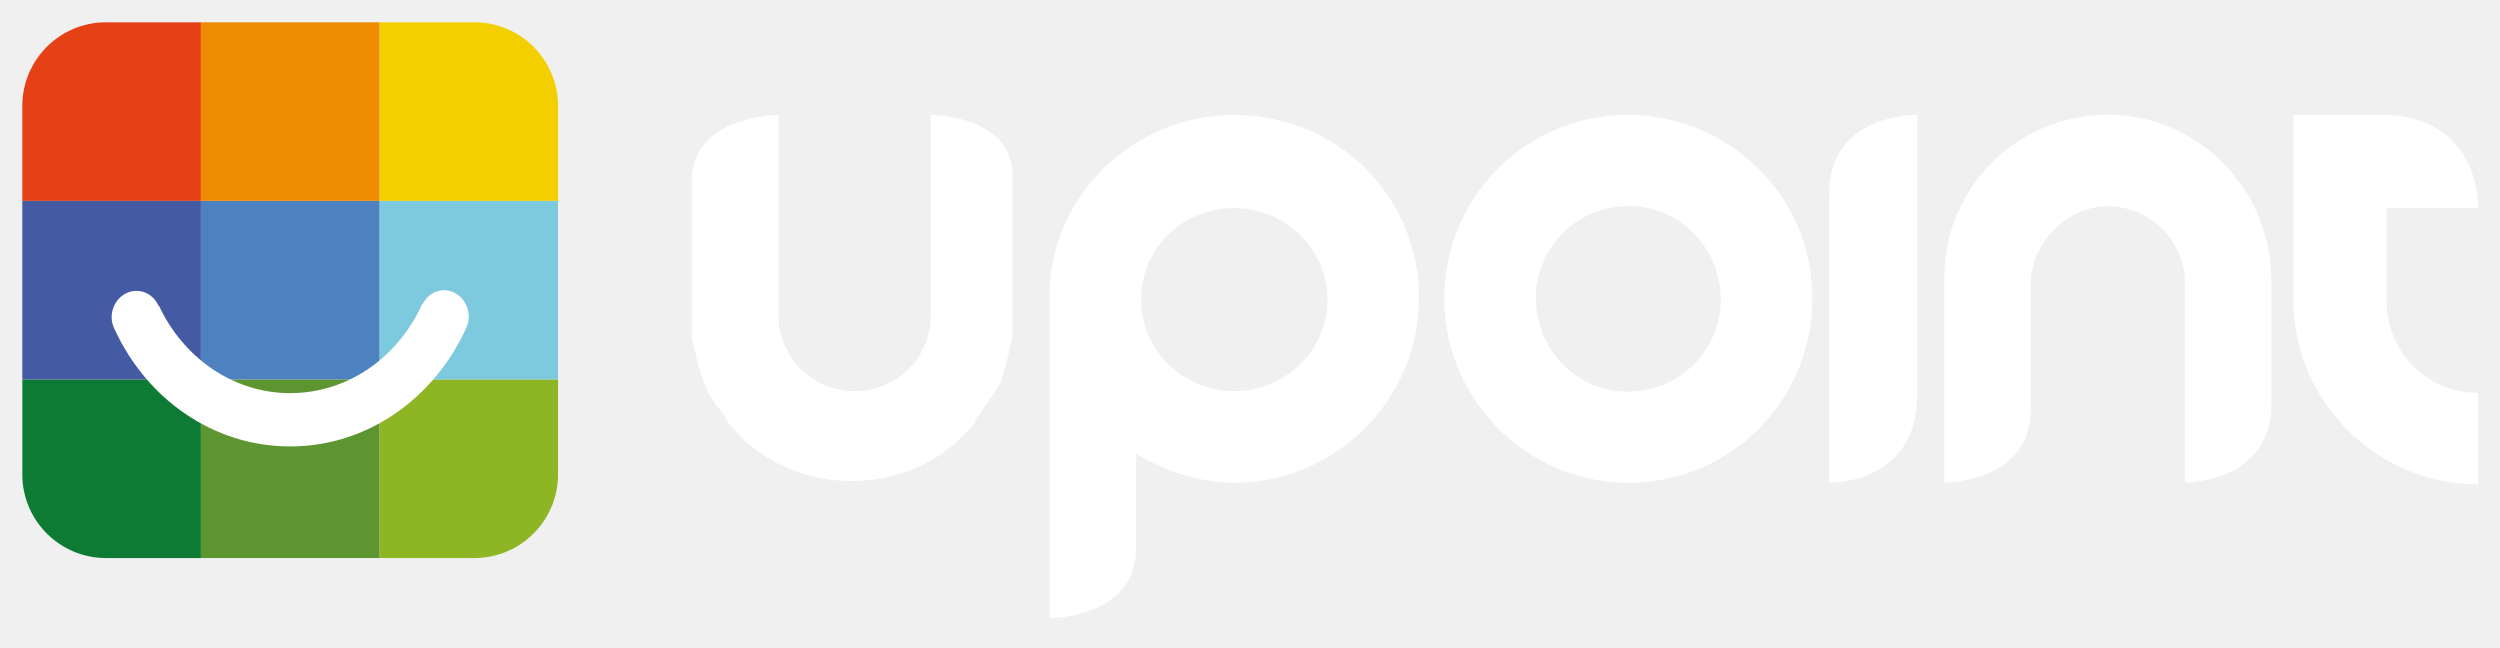
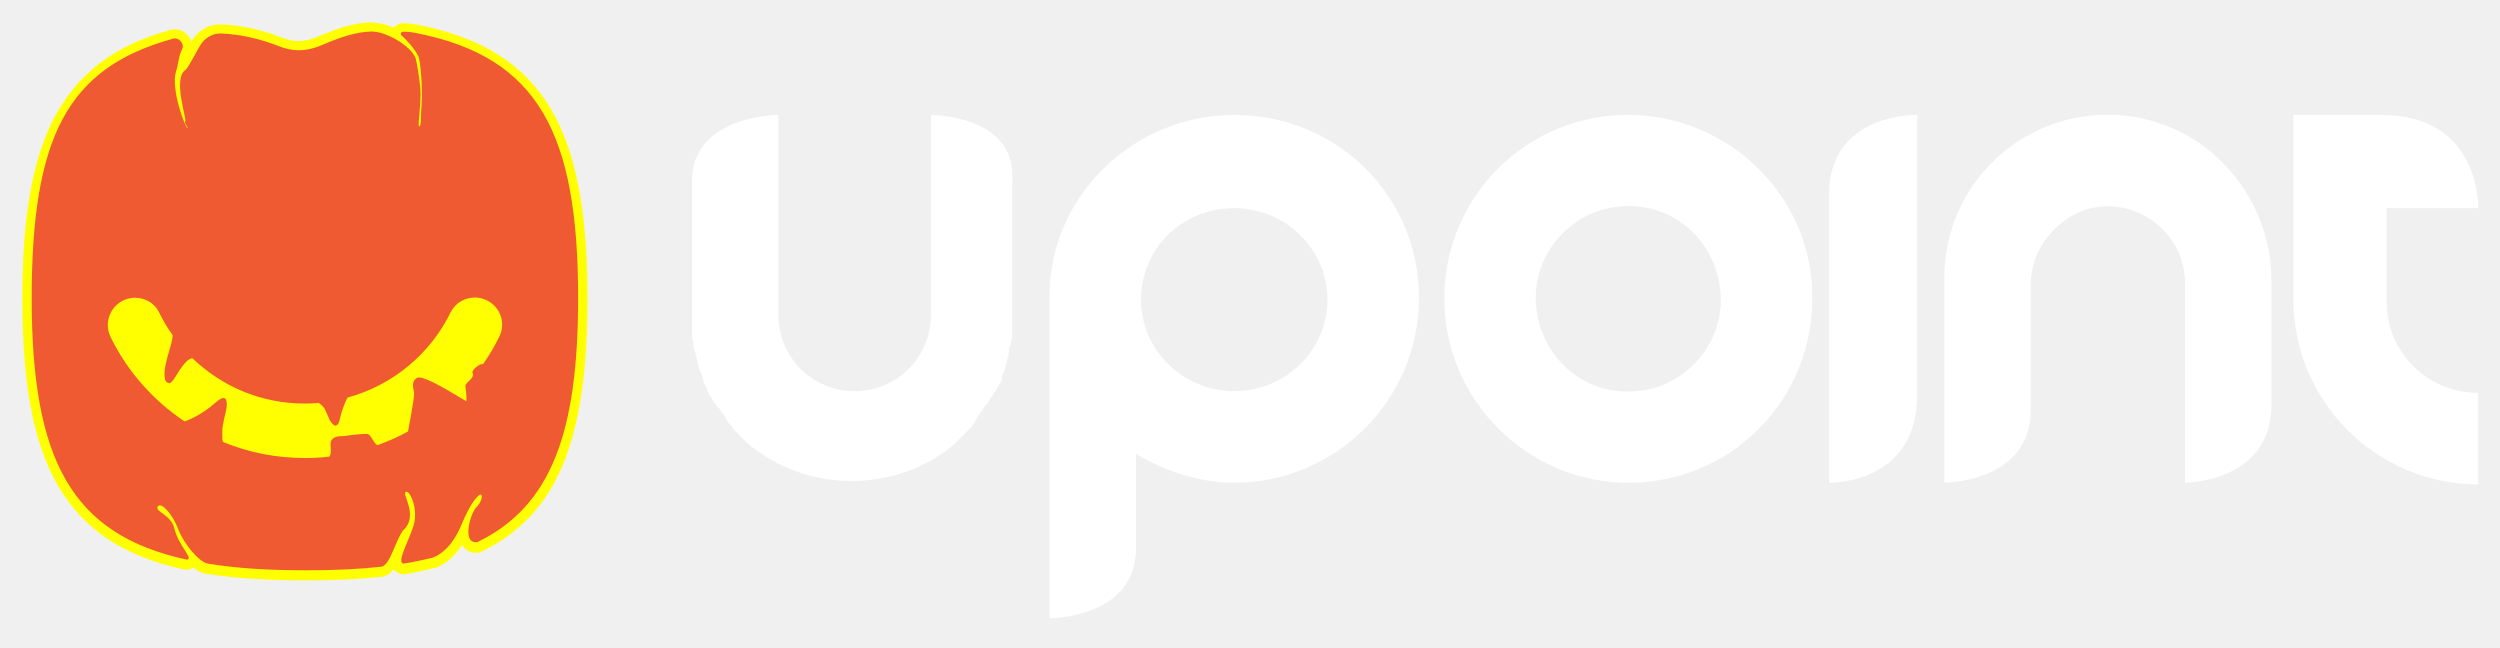
<svg xmlns="http://www.w3.org/2000/svg" width="112" height="29" viewBox="0 0 112 29" fill="none">
-   <path d="M17 17V25H21.255C23.322 25 25 23.322 25 21.255V17H17Z" fill="#8DB524" />
-   <path d="M17 17H9V25H17V17Z" fill="#5D9631" />
-   <path d="M9 17H1V21.255C1 23.322 2.678 25 4.745 25H9V17Z" fill="#0E7B35" />
-   <path d="M25 9H17V17H25V9Z" fill="#7DCADF" />
-   <path d="M17 9H9V17H17V9Z" fill="#4E81BF" />
-   <path d="M9 9H1V17H9V9Z" fill="#445AA2" />
-   <path d="M21.255 1H17V9H25V4.745C25 2.678 23.322 1 21.255 1Z" fill="#F4CF00" />
-   <path d="M17 1H9V9H17V1Z" fill="#EE8C03" />
-   <path d="M9 9V1H4.745C2.678 1 1 2.678 1 4.745V9H9Z" fill="#E54016" />
-   <path d="M21 14.194C21 13.537 20.498 13 19.885 13C19.467 13 19.105 13.269 18.923 13.642L18.909 13.627C17.85 15.985 15.606 17.612 13 17.612C10.422 17.612 8.192 16 7.118 13.687L7.105 13.701C6.923 13.298 6.547 13.03 6.115 13.03C5.502 13.03 5 13.567 5 14.224C5 14.433 5.07 14.627 5.153 14.791C6.589 17.881 9.557 20 13 20C16.484 20 19.467 17.821 20.889 14.687C20.958 14.537 21 14.373 21 14.194Z" fill="white" />
-   <g clip-path="url(#clip0_205_3200)">
-     <path fill-rule="evenodd" clip-rule="evenodd" d="M73.288 17.525C70.707 17.753 68.657 15.627 68.809 13.046C68.961 11.072 70.555 9.401 72.605 9.249C75.186 9.022 77.236 11.148 77.084 13.729C76.932 15.703 75.338 17.373 73.288 17.525ZM73.212 5.15C68.429 4.998 64.557 8.87 64.709 13.653C64.861 17.98 68.353 21.473 72.681 21.625C77.464 21.776 81.336 17.904 81.184 13.121C81.108 8.794 77.54 5.302 73.212 5.15Z" fill="white" />
+   <mask id="mask0_18_8" style="mask-type:alpha" maskUnits="userSpaceOnUse" x="31" y="4" width="81" height="25">
+     <path d="M111.476 4H31V28.295H111.476V4Z" fill="white" />
+   </mask>
+   <g mask="url(#mask0_18_8)">
+     <path fill-rule="evenodd" clip-rule="evenodd" d="M73.288 17.525C70.707 17.753 68.657 15.627 68.809 13.046C68.96 11.072 70.555 9.401 72.605 9.249C75.186 9.022 77.236 11.148 77.084 13.729C76.932 15.703 75.338 17.373 73.288 17.525ZM73.212 5.15C68.429 4.998 64.557 8.87 64.709 13.653C64.861 17.98 68.353 21.473 72.681 21.625C77.464 21.776 81.335 17.904 81.184 13.121C81.108 8.794 77.54 5.302 73.212 5.15Z" fill="white" />
    <path fill-rule="evenodd" clip-rule="evenodd" d="M55.294 17.525C53.017 17.525 51.119 15.703 51.119 13.425C51.119 11.148 52.941 9.325 55.294 9.325C57.572 9.325 59.47 11.148 59.47 13.425C59.47 15.703 57.572 17.525 55.294 17.525ZM55.294 5.15C50.815 5.15 47.095 8.718 47.019 13.121V27.698C47.019 27.698 50.891 27.698 50.891 24.585V20.334C52.182 21.093 53.7 21.625 55.294 21.625C59.85 21.625 63.57 17.904 63.57 13.349C63.57 8.794 59.926 5.15 55.294 5.15Z" fill="white" />
    <path fill-rule="evenodd" clip-rule="evenodd" d="M41.705 5.15V14.108C41.705 16.006 40.187 17.525 38.288 17.525C36.39 17.525 34.872 16.006 34.872 14.108V5.15C34.872 5.15 31 5.15 31 8.111V14.336C31 14.488 31 14.564 31 14.716C31 14.868 31 14.944 31 15.095C31 15.247 31.076 15.323 31.076 15.475C31.076 15.551 31.076 15.703 31.152 15.779C31.152 15.931 31.228 16.006 31.228 16.158C31.228 16.234 31.304 16.386 31.304 16.462C31.38 16.614 31.38 16.69 31.456 16.842C31.456 16.918 31.532 17.069 31.532 17.145C31.607 17.297 31.683 17.373 31.683 17.525C31.759 17.601 31.759 17.677 31.835 17.753C31.911 17.904 31.987 18.056 32.063 18.132C32.139 18.208 32.139 18.284 32.215 18.284C32.291 18.436 32.443 18.588 32.518 18.74C32.518 18.816 32.594 18.816 32.594 18.892C32.746 19.043 32.822 19.195 32.974 19.347L33.05 19.423C33.202 19.575 33.354 19.727 33.505 19.878C34.796 20.941 36.39 21.549 38.137 21.549C39.883 21.549 41.553 20.941 42.768 19.878C42.92 19.727 43.072 19.575 43.223 19.423L43.299 19.347C43.451 19.195 43.603 19.043 43.679 18.892C43.679 18.816 43.755 18.816 43.755 18.74C43.831 18.588 43.983 18.436 44.058 18.284C44.134 18.208 44.134 18.132 44.21 18.132C44.286 17.98 44.362 17.829 44.438 17.753C44.514 17.677 44.514 17.601 44.59 17.525C44.666 17.373 44.742 17.297 44.818 17.145C44.894 17.069 44.894 16.918 44.894 16.842C44.969 16.69 44.969 16.614 45.045 16.462C45.045 16.386 45.121 16.234 45.121 16.158C45.121 16.006 45.197 15.931 45.197 15.779C45.197 15.703 45.197 15.551 45.273 15.475C45.273 15.323 45.349 15.247 45.349 15.095C45.349 15.02 45.349 14.868 45.349 14.716C45.349 14.564 45.349 14.488 45.349 14.336V8.111C45.577 5.15 41.705 5.15 41.705 5.15Z" fill="white" />
-     <path fill-rule="evenodd" clip-rule="evenodd" d="M85.891 17.677V5.15H85.815C85.359 5.15 81.943 5.302 81.943 8.718V21.625C82.019 21.625 85.891 21.701 85.891 17.677Z" fill="white" />
+     <path fill-rule="evenodd" clip-rule="evenodd" d="M85.89 17.677V5.15H85.814C85.359 5.15 81.942 5.302 81.942 8.718V21.625C82.018 21.625 85.89 21.701 85.89 17.677Z" fill="white" />
    <path fill-rule="evenodd" clip-rule="evenodd" d="M97.887 21.625C97.887 21.625 101.759 21.625 101.759 18.132V12.59C101.759 8.642 98.722 5.377 94.85 5.15C90.598 4.922 87.106 8.262 87.106 12.438V21.625C87.106 21.625 90.978 21.625 90.978 18.36V12.742C90.978 10.996 92.42 9.401 94.166 9.249C96.14 9.098 97.887 10.692 97.887 12.666V21.625Z" fill="white" />
    <path fill-rule="evenodd" clip-rule="evenodd" d="M111.021 9.249C111.021 8.946 110.945 5.15 106.693 5.15H102.745V13.273C102.745 13.349 102.745 13.349 102.745 13.425C102.745 17.98 106.465 21.701 111.021 21.701V17.601C108.743 17.601 106.921 15.779 106.921 13.501C106.921 13.425 106.921 13.425 106.921 13.349V9.325H111.021V9.249Z" fill="white" />
  </g>
-   <defs>
-     <clipPath id="clip0_205_3200">
-       <rect width="80.476" height="24.295" fill="white" transform="translate(31 3.99994)" />
-     </clipPath>
-   </defs>
+   <path d="M13.68 25.79C11.95 25.79 10.5 25.69 9.24 25.49C9.05 25.46 8.83 25.32 8.63 25.12C8.63 25.14 8.62 25.15 8.61 25.17C8.58 25.22 8.5 25.31 8.33 25.31H8.28C5.62 24.71 3.87 23.54 2.77 21.62C1.71 19.78 1.21 17.15 1.21 13.36C1.21 6.17 3 2.86 7.59 1.56H7.62L7.63 1.55C7.7 1.53 7.77 1.51 7.84 1.51C8.04 1.51 8.22 1.62 8.33 1.8C8.43 1.96 8.44 2.15 8.37 2.28C8.27 2.46 8.24 2.64 8.2 2.84C8.2 2.89 8.18 2.93 8.17 2.98C8.23 2.93 8.39 2.63 8.5 2.43C8.64 2.18 8.78 1.91 8.9 1.77C9.14 1.47 9.49 1.3 9.86 1.3C9.88 1.3 9.9 1.3 9.92 1.3C10.8 1.34 11.68 1.54 12.54 1.87C12.82 1.98 13.08 2.04 13.31 2.05C13.34 2.05 13.36 2.05 13.39 2.05C13.69 2.05 14.02 1.97 14.38 1.82C15.12 1.5 15.91 1.21 16.72 1.21C17 1.21 17.39 1.31 17.75 1.49C17.75 1.47 17.75 1.45 17.77 1.42C17.82 1.3 17.93 1.22 18.06 1.22C18.38 1.22 18.54 1.26 18.78 1.31C24.13 2.4 26.11 5.66 26.11 13.36C26.11 19.68 24.77 22.91 21.47 24.5H21.44L21.41 24.52C21.37 24.52 21.34 24.52 21.31 24.52C21.1 24.52 20.94 24.41 20.85 24.22C20.79 24.09 20.78 23.92 20.8 23.74C20.32 24.82 19.67 25.13 19.41 25.22H19.39C18.96 25.33 18.52 25.42 18.08 25.49H18.04H18C17.9 25.47 17.83 25.41 17.78 25.32C17.67 25.1 17.78 24.8 18.02 24.23C18.04 24.19 18.05 24.15 18.07 24.11C17.99 24.27 17.91 24.45 17.83 24.63C17.62 25.13 17.44 25.56 17.07 25.62C16.04 25.73 14.93 25.78 13.66 25.78L13.68 25.79ZM10.16 19.65C11.27 20.09 12.45 20.32 13.66 20.32C13.97 20.32 14.28 20.3 14.59 20.27C14.59 20.22 14.59 20.14 14.59 20C14.56 19.77 14.65 19.62 14.72 19.54C14.87 19.37 15.1 19.34 15.27 19.34C15.31 19.34 15.34 19.34 15.36 19.34C15.49 19.32 16.05 19.25 16.35 19.25C16.47 19.25 16.55 19.26 16.6 19.29C16.71 19.35 16.78 19.47 16.86 19.59C16.88 19.63 16.92 19.69 16.95 19.72C17.34 19.58 17.73 19.4 18.1 19.21C18.31 18.11 18.35 17.7 18.35 17.63C18.35 17.6 18.34 17.57 18.33 17.54C18.29 17.33 18.22 16.97 18.6 16.76C18.65 16.73 18.71 16.72 18.78 16.72C19.06 16.72 19.58 16.96 20.58 17.56L20.69 17.63C20.69 17.55 20.67 17.46 20.66 17.37C20.63 17.19 20.76 17.06 20.87 16.96C20.91 16.92 20.99 16.85 20.99 16.82C20.96 16.75 20.94 16.65 21.03 16.51C21.12 16.37 21.35 16.17 21.54 16.13C21.78 15.77 22 15.4 22.19 15.01C22.32 14.75 22.33 14.45 22.21 14.18C22.1 13.91 21.87 13.71 21.6 13.62C21.5 13.59 21.39 13.57 21.29 13.57C20.91 13.57 20.57 13.78 20.4 14.11C19.47 16.01 17.77 17.44 15.74 18.02C15.67 18.16 15.54 18.47 15.45 18.87C15.37 19.23 15.19 19.31 15.06 19.31C14.76 19.31 14.57 18.9 14.57 18.9V18.88C14.4 18.5 14.36 18.42 14.34 18.4C14.32 18.38 14.27 18.33 14.22 18.29C14.03 18.3 13.85 18.31 13.67 18.31C12.69 18.31 11.73 18.12 10.82 17.75C9.99 17.41 9.23 16.92 8.57 16.31C8.41 16.42 8.19 16.78 8.09 16.93C7.99 17.09 7.94 17.17 7.88 17.23C7.86 17.25 7.85 17.26 7.83 17.28C7.77 17.34 7.7 17.41 7.57 17.41C7.46 17.41 7.38 17.35 7.29 17.28L7.25 17.25L7.23 17.21C7.04 16.82 7.21 16.2 7.37 15.66C7.43 15.44 7.5 15.22 7.5 15.11C7.28 14.79 7.08 14.46 6.92 14.12C6.76 13.78 6.42 13.58 6.03 13.58C5.92 13.58 5.82 13.6 5.72 13.63C5.44 13.72 5.22 13.93 5.1 14.19C4.99 14.46 5 14.76 5.12 15.02C5.84 16.48 6.93 17.74 8.27 18.66C8.48 18.58 8.98 18.35 9.47 17.91C9.68 17.73 9.84 17.64 9.99 17.64C10.09 17.64 10.19 17.68 10.25 17.77C10.4 17.96 10.35 18.31 10.31 18.45C10.15 19.13 10.14 19.25 10.14 19.27C10.14 19.3 10.14 19.34 10.14 19.39C10.14 19.44 10.14 19.49 10.14 19.54C10.14 19.59 10.14 19.63 10.14 19.66L10.16 19.65Z" fill="#F05A33" />
+   <path d="M16.72 1.42C17.27 1.42 18.4 2.03 18.62 2.61C18.66 2.72 18.79 3.48 18.83 3.95C18.89 4.58 18.69 5.66 18.78 5.66C18.88 5.66 18.84 5.31 18.89 4.62C18.94 3.93 18.83 2.68 18.74 2.52C18.55 2.14 18.22 1.8 17.99 1.59C17.92 1.53 17.97 1.42 18.06 1.42C18.34 1.42 18.49 1.45 18.74 1.5C24.11 2.59 25.9 5.98 25.9 13.34C25.9 19.35 24.71 22.68 21.38 24.29C21.35 24.29 21.33 24.29 21.31 24.29C20.69 24.29 21.09 22.92 21.38 22.68C21.52 22.53 21.6 22.34 21.58 22.2C21.57 22.16 21.54 22.16 21.52 22.16C21.43 22.16 21.09 22.49 20.65 23.56C20.2 24.62 19.59 24.92 19.36 24.99C18.95 25.09 18.52 25.18 18.07 25.25C17.78 25.18 18.24 24.38 18.49 23.66C18.78 22.9 18.4 22.03 18.21 22.03C17.91 22.06 18.82 23.08 18.05 23.77C17.67 24.32 17.48 25.32 17.08 25.39C16.06 25.5 14.94 25.55 13.71 25.55C12.04 25.55 10.58 25.46 9.31 25.25C8.91 25.18 8.23 24.35 7.99 23.72C7.79 23.18 7.38 22.64 7.16 22.64C7.13 22.64 7.1 22.65 7.07 22.68C6.92 22.95 7.66 23.02 7.82 23.7C7.99 24.44 8.72 25.07 8.36 25.07C3.2 23.95 1.42 20.6 1.42 13.36C1.42 6.12 3.04 3.06 7.66 1.76C7.72 1.73 7.78 1.72 7.83 1.72C8.1 1.72 8.25 2.03 8.17 2.18C7.99 2.52 8 2.87 7.89 3.19C7.63 3.95 8.31 5.78 8.41 5.74C8.43 5.72 8.23 5.48 8.3 5.44C8.39 5.38 7.73 3.54 8.3 3.14C8.46 3.03 8.85 2.17 9.07 1.89C9.27 1.65 9.56 1.5 9.87 1.5C9.89 1.5 9.9 1.5 9.92 1.5C10.79 1.54 11.65 1.74 12.47 2.06C12.74 2.17 13.02 2.24 13.31 2.25C13.34 2.25 13.37 2.25 13.4 2.25C13.76 2.25 14.13 2.15 14.47 2C15.19 1.69 15.96 1.41 16.73 1.41M15.06 19.08C14.93 19.08 14.78 18.84 14.76 18.8C14.73 18.73 14.56 18.32 14.51 18.26C14.46 18.2 14.36 18.1 14.28 18.05C14.08 18.07 13.87 18.08 13.66 18.08C12.68 18.08 11.75 17.89 10.9 17.54C10.05 17.19 9.28 16.68 8.62 16.05C8.26 16.08 7.87 16.92 7.74 17.05C7.66 17.12 7.63 17.17 7.58 17.17C7.55 17.17 7.5 17.14 7.43 17.09C7.19 16.6 7.73 15.45 7.73 15.06C7.73 15.04 7.73 15.02 7.73 15.01C7.5 14.69 7.3 14.35 7.13 14C6.93 13.58 6.5 13.34 6.05 13.34C5.92 13.34 5.8 13.36 5.67 13.4C4.97 13.63 4.63 14.43 4.95 15.09C5.7 16.63 6.85 17.93 8.27 18.88C8.28 18.88 8.98 18.64 9.64 18.05C9.82 17.89 9.93 17.83 10.01 17.83C10.23 17.83 10.15 18.3 10.13 18.38C10.1 18.49 9.95 19.14 9.96 19.25C9.96 19.31 9.96 19.42 9.96 19.53C9.96 19.63 9.96 19.74 9.99 19.8C11.13 20.27 12.37 20.52 13.67 20.52C14.03 20.52 14.38 20.5 14.73 20.46C14.77 20.45 14.85 20.38 14.81 19.97C14.77 19.59 15.1 19.54 15.28 19.54C15.34 19.54 15.38 19.54 15.38 19.54C15.38 19.54 16.04 19.44 16.36 19.44C16.43 19.44 16.49 19.44 16.51 19.46C16.64 19.53 16.79 19.94 16.92 19.94C17.39 19.77 17.85 19.57 18.28 19.33C18.29 19.25 18.58 17.8 18.55 17.58C18.51 17.35 18.41 17.08 18.7 16.92C18.72 16.91 18.74 16.91 18.77 16.91C19.08 16.91 19.93 17.4 20.46 17.72C20.68 17.85 20.84 17.95 20.89 17.97C20.91 17.82 20.89 17.6 20.85 17.31C20.82 17.13 21.29 16.97 21.17 16.7C21.12 16.59 21.46 16.31 21.59 16.31C21.61 16.31 21.62 16.31 21.63 16.33C21.91 15.93 22.16 15.51 22.37 15.08C22.7 14.42 22.36 13.62 21.65 13.39C21.53 13.35 21.4 13.33 21.27 13.33C20.82 13.33 20.4 13.57 20.19 13.99C19.28 15.85 17.6 17.26 15.57 17.81C15.57 17.81 15.35 18.21 15.22 18.79C15.18 18.99 15.11 19.06 15.03 19.06M16.72 1C15.87 1 15.05 1.3 14.29 1.62C13.96 1.76 13.65 1.84 13.39 1.84C13.37 1.84 13.35 1.84 13.32 1.84C13.1 1.84 12.87 1.77 12.61 1.68C11.73 1.33 10.83 1.14 9.93 1.09C9.91 1.09 9.88 1.09 9.86 1.09C9.42 1.09 9.01 1.29 8.73 1.64C8.68 1.7 8.63 1.77 8.58 1.86C8.56 1.8 8.54 1.75 8.5 1.7C8.35 1.46 8.1 1.31 7.83 1.31C7.75 1.31 7.67 1.32 7.59 1.35H7.56L7.5 1.38C5.07 2.07 3.46 3.32 2.42 5.29C1.46 7.14 1 9.71 1 13.36C1 17.19 1.5 19.85 2.58 21.73C3.72 23.71 5.51 24.91 8.23 25.51H8.27L8.31 25.52H8.33C8.48 25.52 8.59 25.47 8.66 25.42C8.84 25.57 9.03 25.67 9.21 25.7C10.48 25.9 11.94 26 13.68 26C14.96 26 16.07 25.95 17.1 25.84H17.11H17.12C17.34 25.8 17.5 25.68 17.64 25.5C17.71 25.6 17.82 25.68 17.95 25.71L18.03 25.73H18.11C18.56 25.65 19 25.56 19.44 25.45H19.46H19.48C19.72 25.37 20.24 25.13 20.7 24.41C20.83 24.63 21.05 24.76 21.31 24.76C21.35 24.76 21.4 24.76 21.44 24.76H21.5L21.56 24.72C24.94 23.08 26.32 19.8 26.32 13.38C26.32 9.48 25.8 6.78 24.69 4.9C23.52 2.91 21.65 1.71 18.81 1.13C18.57 1.08 18.38 1.05 18.06 1.04C17.89 1.04 17.74 1.12 17.65 1.24C17.32 1.1 16.98 1.02 16.73 1.02L16.72 1Z" fill="#FFFF00" />
</svg>
